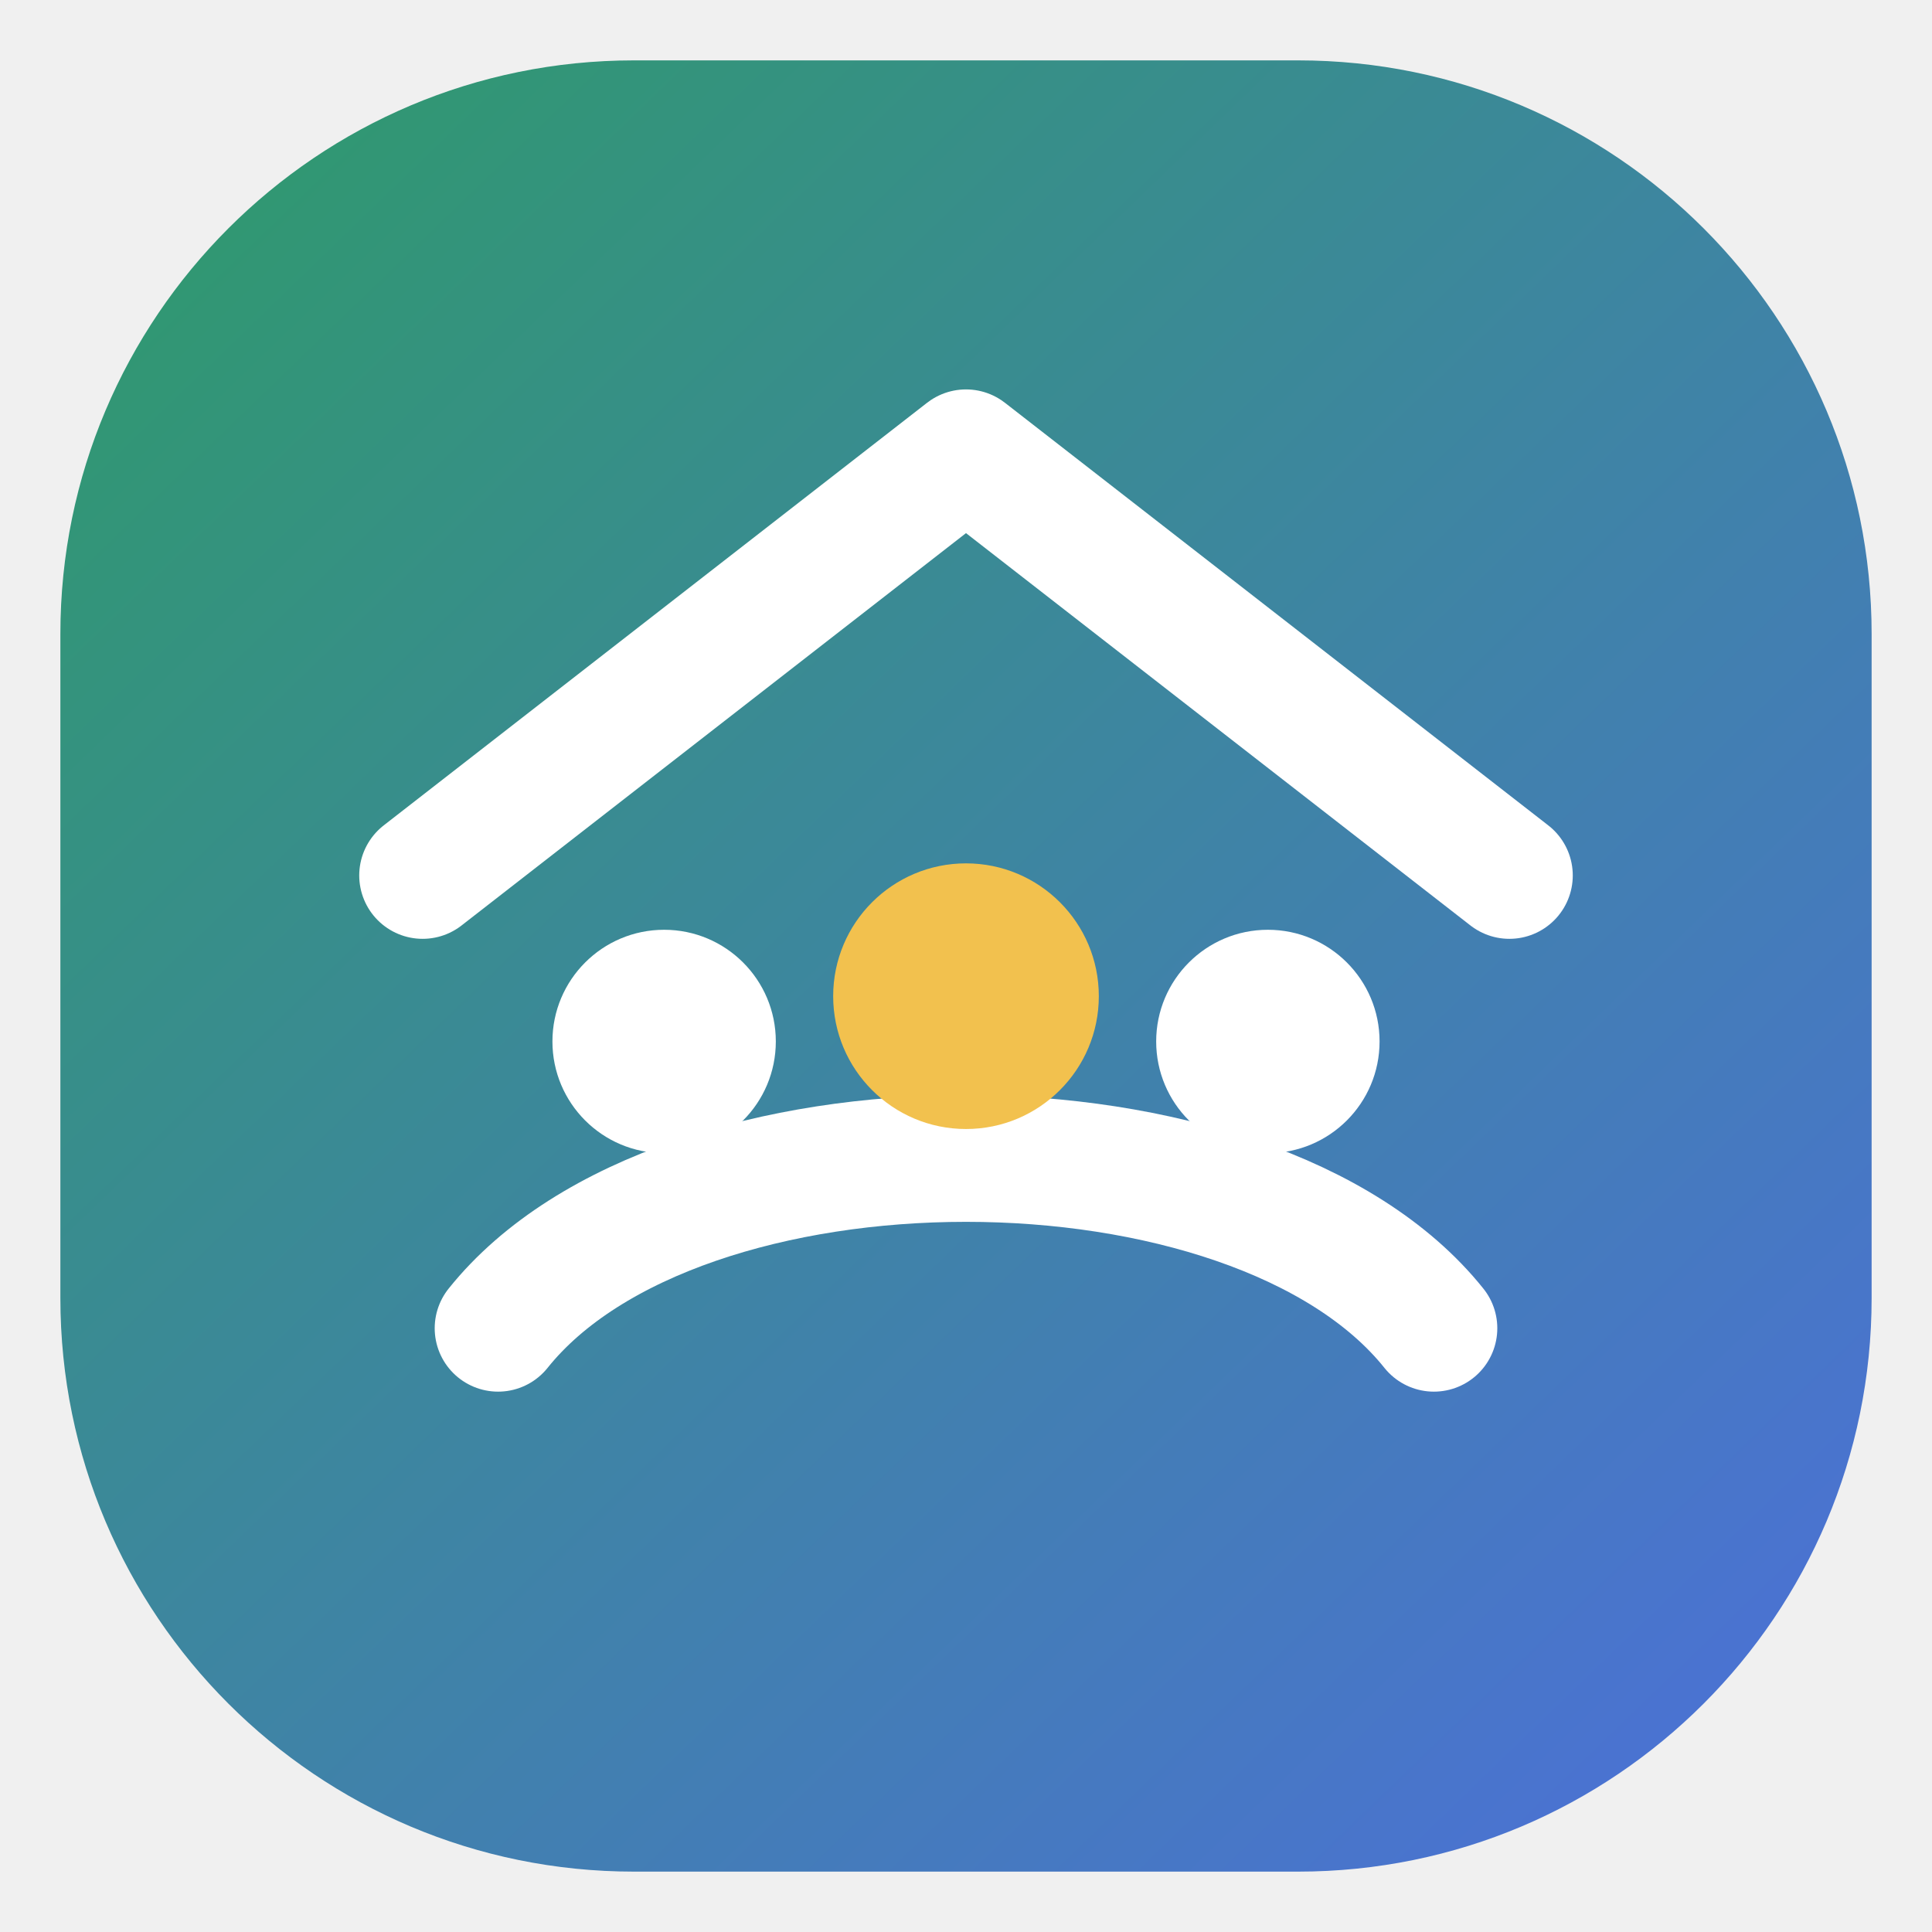
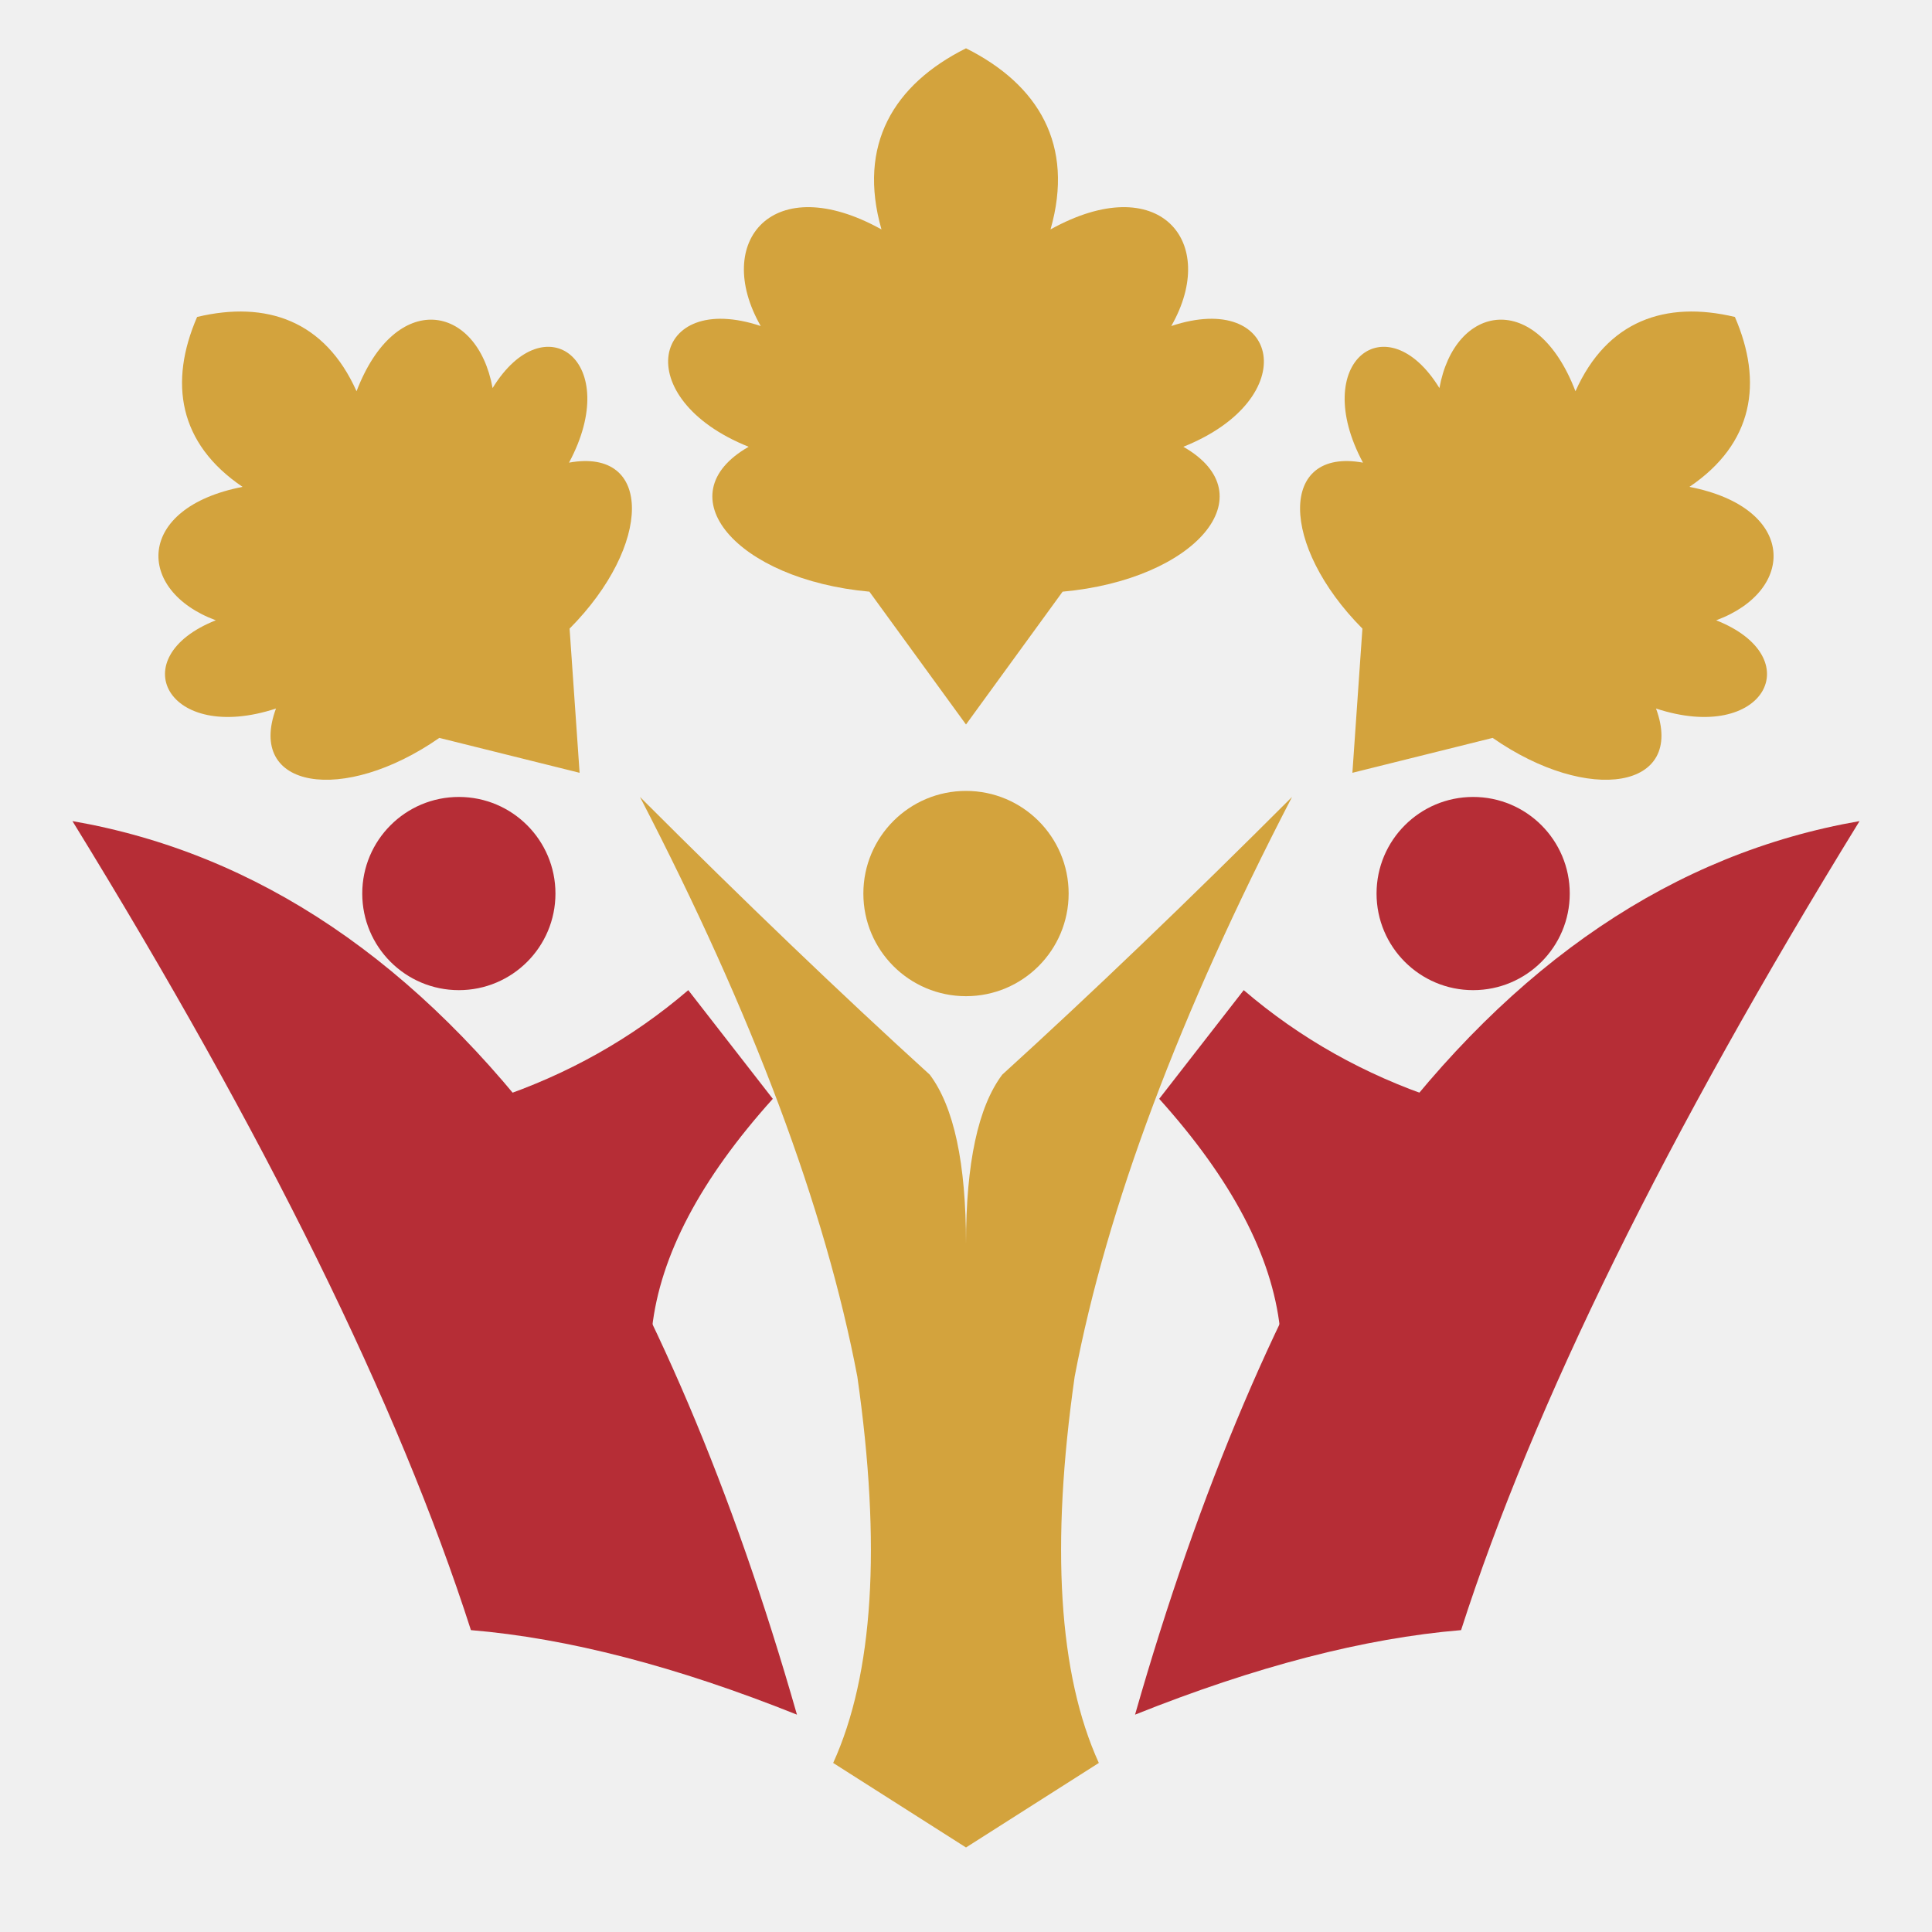
- <svg xmlns="http://www.w3.org/2000/svg" width="64" height="64" viewBox="0 0 64 64" role="img" aria-labelledby="favicon-title">
-   <defs>
-     <linearGradient id="g" x1="4" y1="3" x2="61" y2="62" gradientUnits="userSpaceOnUse">
-       <stop stop-color="#2F9A6B" />
-       <stop offset="1" stop-color="#4D6FDB" />
-     </linearGradient>
-   </defs>
-   <g data-brand-mark="tos-bgo-community">
-     <rect x="2" y="2" width="60" height="60" rx="19" fill="url(#g)" />
-     <path d="M14 29 32 15 50 29M16.5 44C22.5 36.5 41.5 36.5 47.5 44" fill="none" stroke="#fff" stroke-width="4.2" stroke-linecap="round" stroke-linejoin="round" />
-     <circle cx="22" cy="34.5" r="3.7" fill="#fff" />
-     <circle cx="32" cy="33" r="4.4" fill="#F2C14E" />
-     <circle cx="42" cy="34.5" r="3.7" fill="#fff" />
+ <svg xmlns="http://www.w3.org/2000/svg" width="32" height="32" viewBox="0 0 32 32">
+   <g transform="translate(0 0) scale(0.2)">
+     <path d="M80 4 C74 7 71 12 73 19 C64 14 59 20 63 27 C54 24 52 33 62 37 C55 41 61 48 72 49 L80 60 L88 49 C99 48 105 41 98 37 C108 33 106 24 97 27 C101 20 96 14 87 19 C89 12 86 7 80 4Z" fill="#D3A33D" fill-rule="evenodd" />
+     <path d="M80 4 C74 7 71 12 73 19 C64 14 59 20 63 27 C54 24 52 33 62 37 C55 41 61 48 72 49 L80 60 L88 49 C99 48 105 41 98 37 C108 33 106 24 97 27 C101 20 96 14 87 19 C89 12 86 7 80 4Z" fill="#D3A33D" fill-rule="evenodd" transform="translate(48 64) rotate(-40) scale(.88) translate(-80 -60)" />
+     <g transform="translate(160 0) scale(-1 1)">
+       <path d="M80 4 C74 7 71 12 73 19 C64 14 59 20 63 27 C54 24 52 33 62 37 C55 41 61 48 72 49 L80 60 L88 49 C99 48 105 41 98 37 C108 33 106 24 97 27 C101 20 96 14 87 19 C89 12 86 7 80 4Z" fill="#D3A33D" fill-rule="evenodd" transform="translate(48 64) rotate(-40) scale(.88) translate(-80 -60)" />
+     </g>
+     <path d="M6 68 Q29 72 46 95 Q58 114 66 142 Q51 136 39 135 Q30 107 6 68Z" fill="#B62D36" />
+     <path d="M41 91 Q50 88 57 82 L64 91 Q55 101 54 110Z" fill="#B62D36" />
+     <g transform="translate(160 0) scale(-1 1)">
+       <path d="M6 68 Q29 72 46 95 Q58 114 66 142 Q51 136 39 135 Q30 107 6 68Z" fill="#B62D36" />
+       <path d="M41 91 Q50 88 57 82 L64 91 Q55 101 54 110Z" fill="#B62D36" />
+     </g>
+     <path d="M53 66 Q66 79 77 89 Q80 93 80 103 Q80 93 83 89 Q94 79 107 66 Q93 93 89 114 Q86 135 91 146 L80 153 L69 146 Q74 135 71 114 Q67 93 53 66Z" fill="#D3A33D" />
+     <circle cx="38" cy="74" r="8" fill="#B62D36" />
+     <circle cx="122" cy="74" r="8" fill="#B62D36" />
+     <circle cx="80" cy="74" r="8.5" fill="#D3A33D" />
  </g>
</svg>
